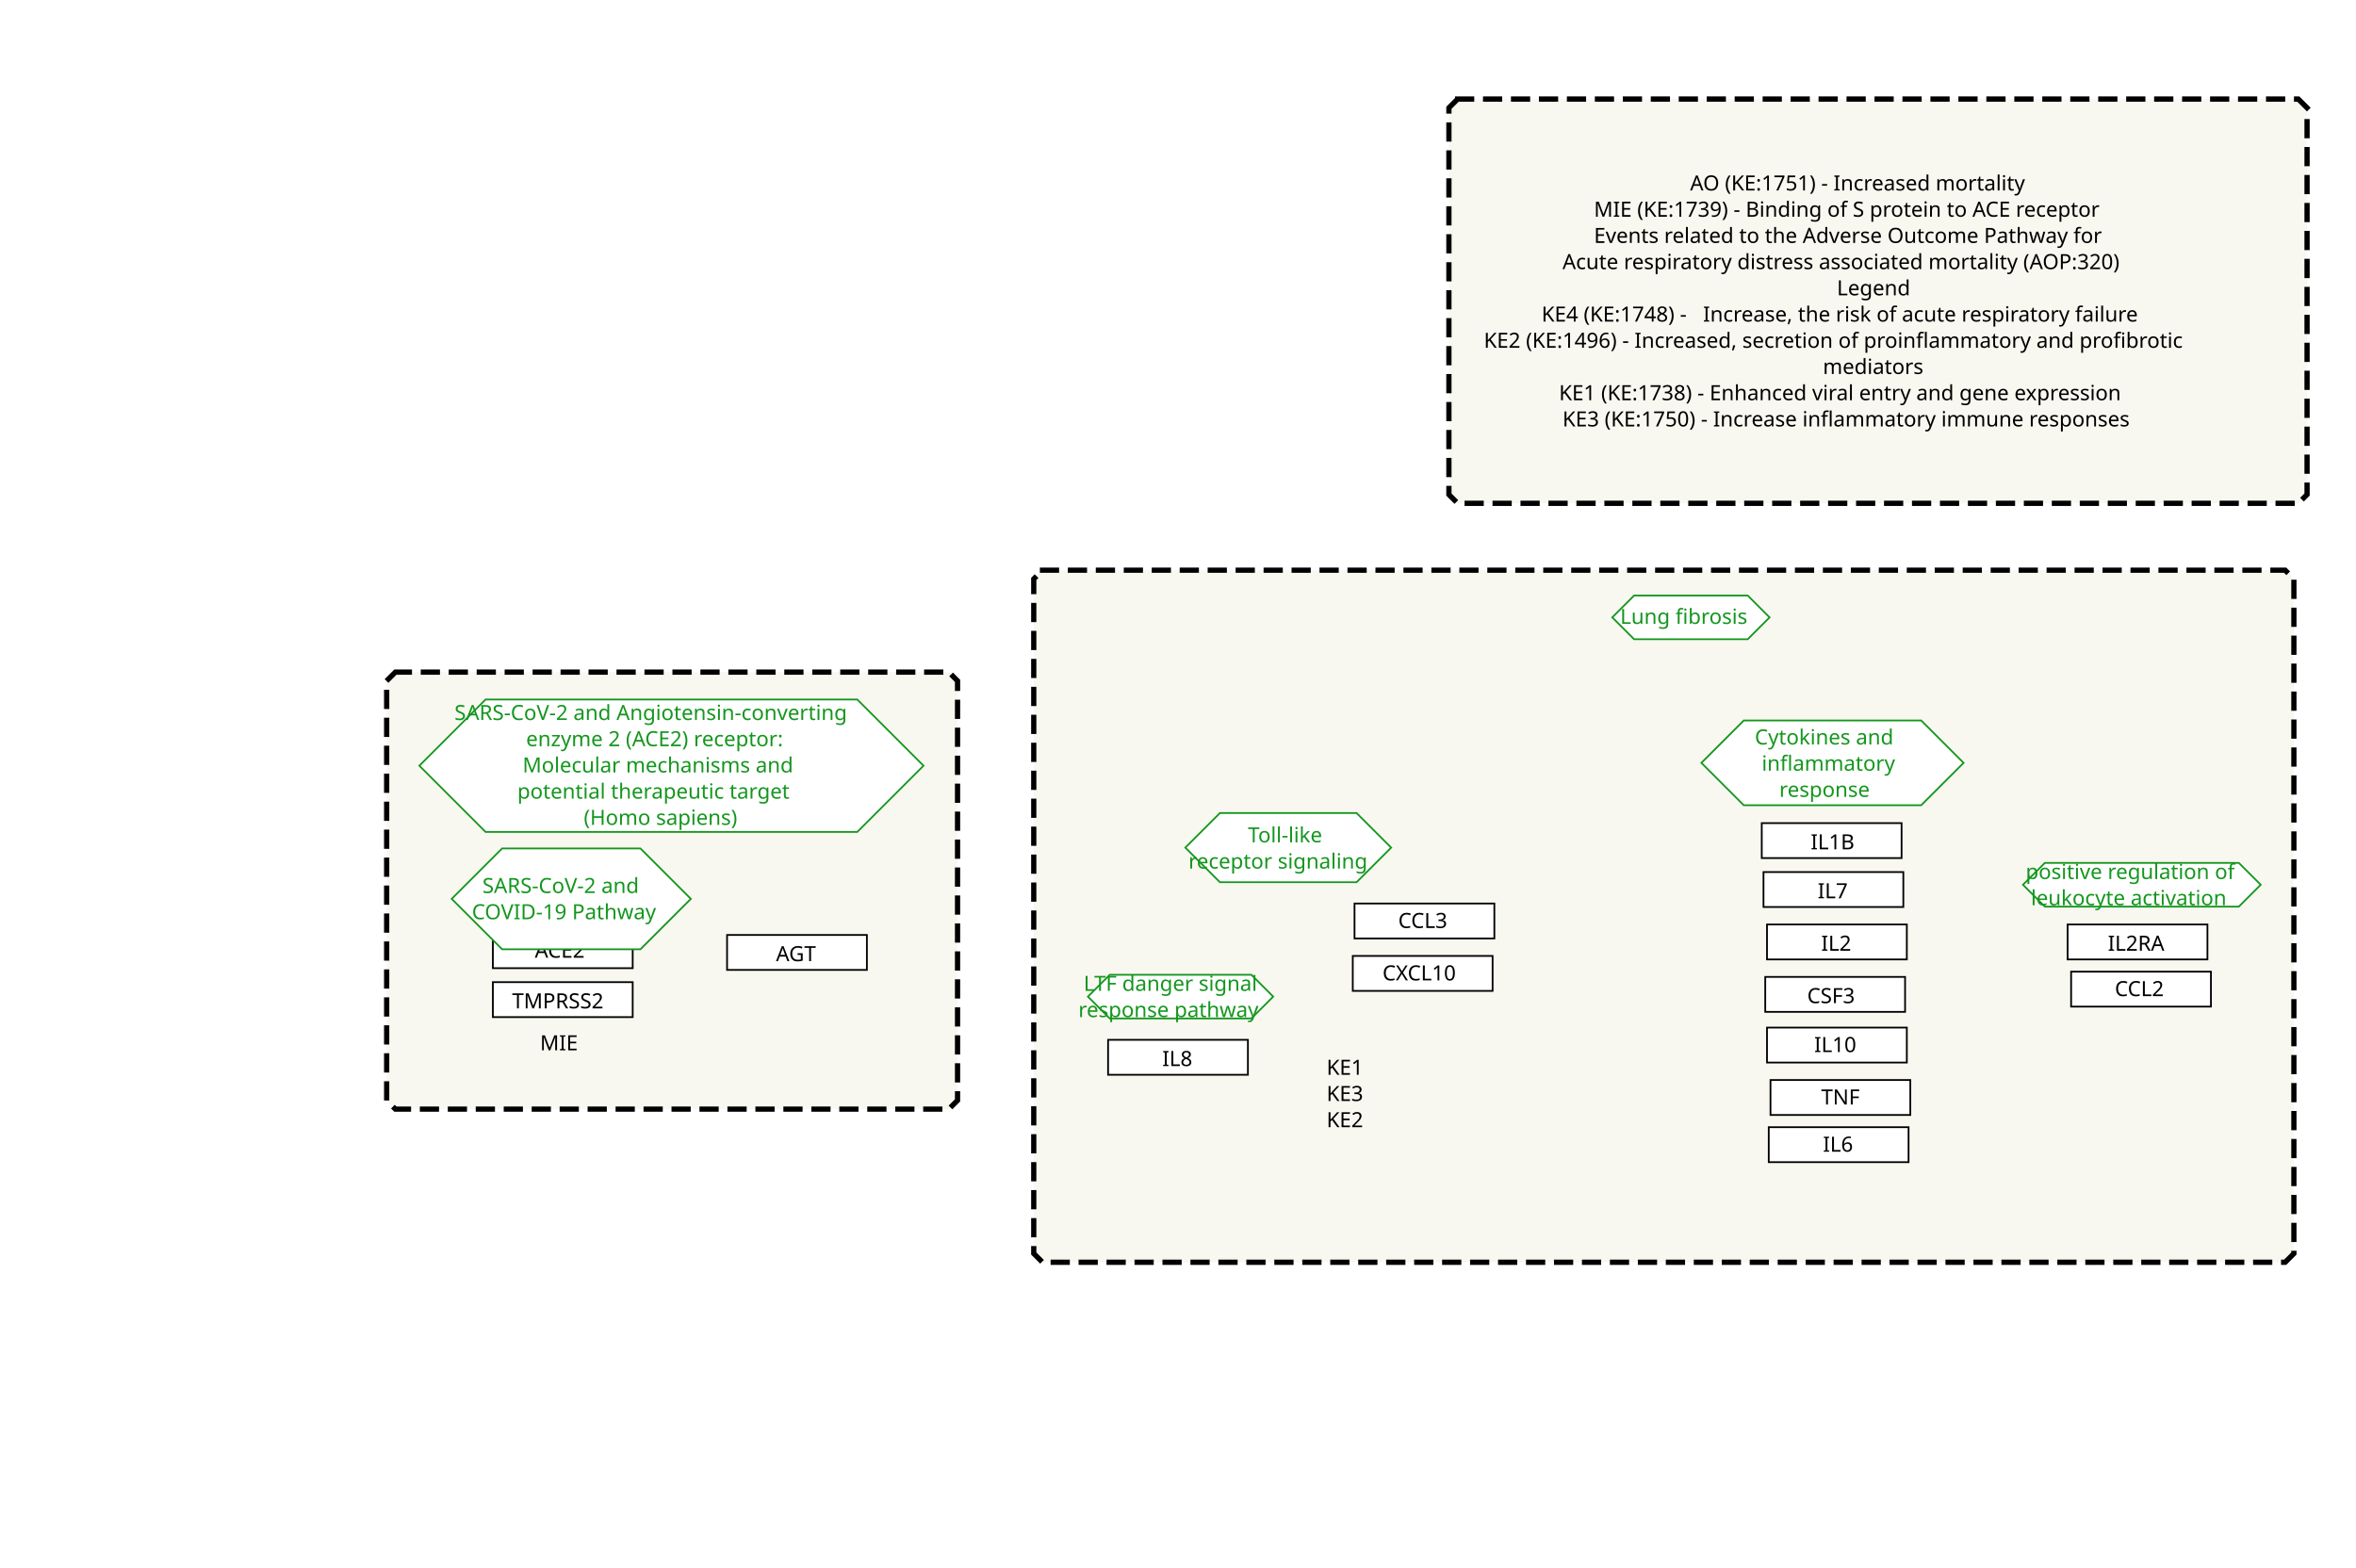
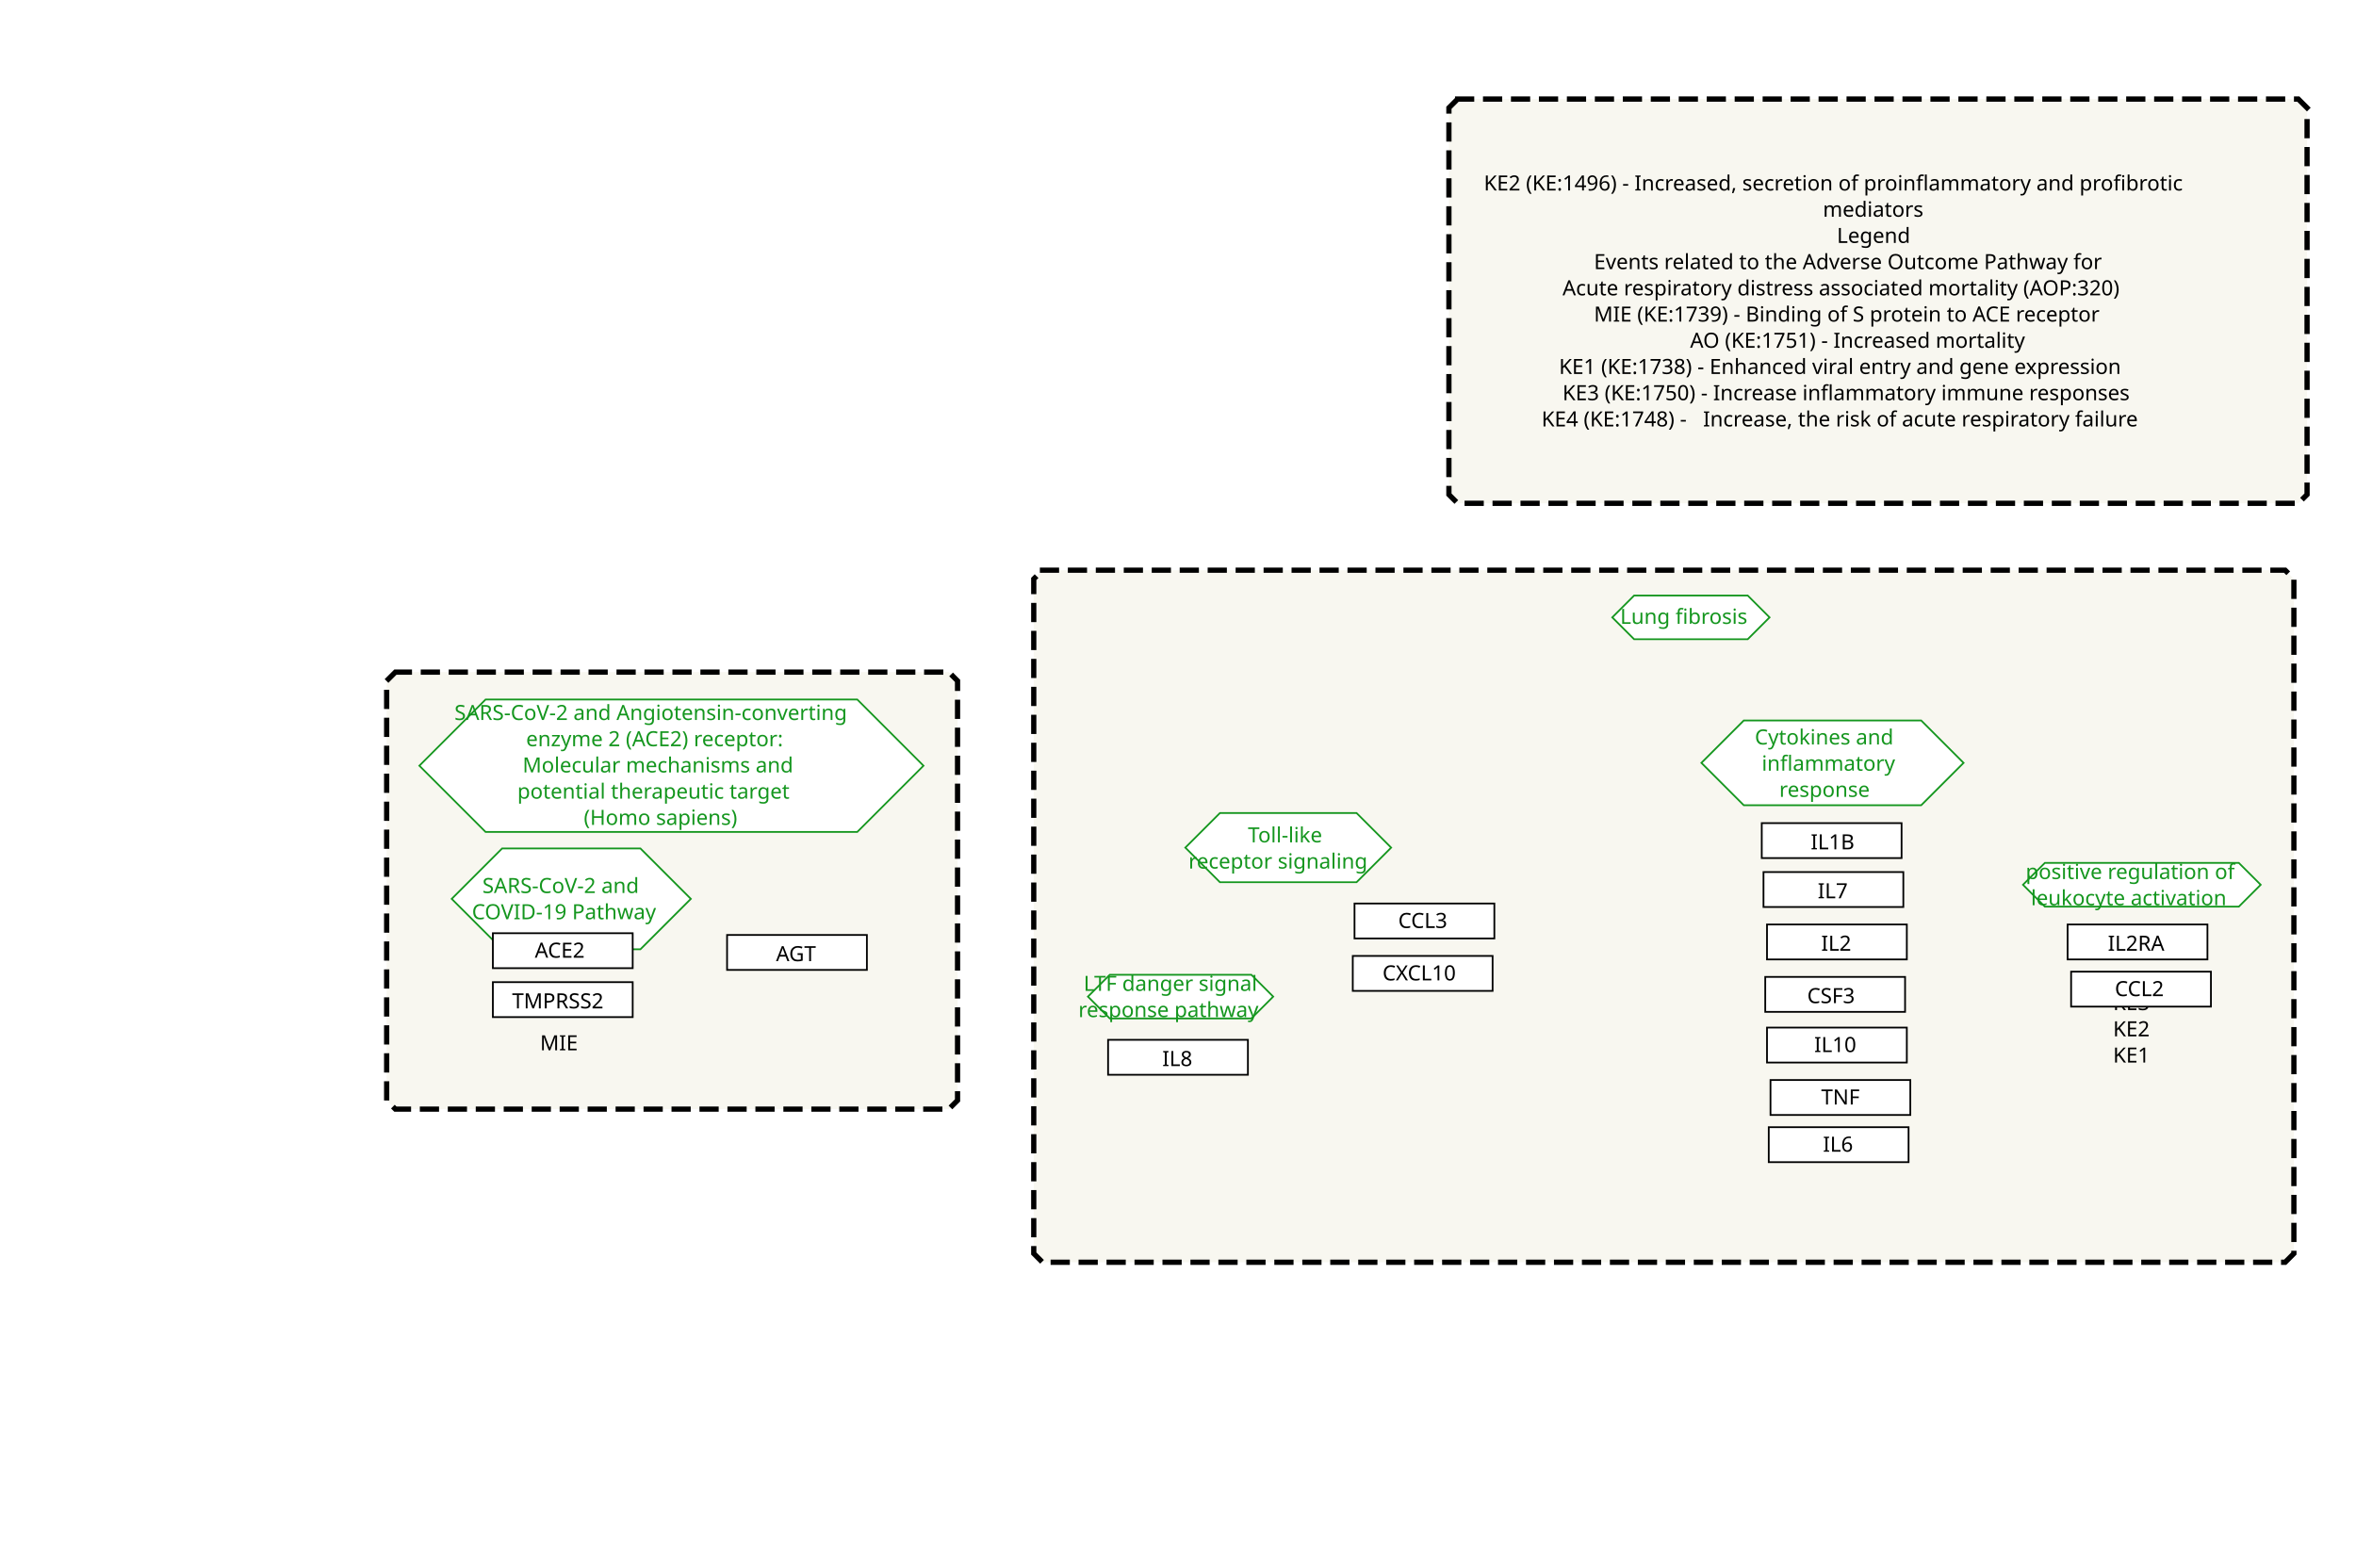
<svg xmlns="http://www.w3.org/2000/svg" fill-opacity="1" color-rendering="auto" color-interpolation="auto" text-rendering="auto" stroke="black" stroke-linecap="square" stroke-miterlimit="10" shape-rendering="auto" stroke-opacity="1" fill="black" stroke-dasharray="none" font-weight="normal" stroke-width="1" viewBox="0 0 1348 897" font-family="'Dialog'" font-style="normal" stroke-linejoin="miter" font-size="12px" stroke-dashoffset="0" image-rendering="auto">
  <defs id="genericDefs" />
  <g />
  <defs id="genericDefs" />
  <g>
    <g fill="white" text-rendering="geometricPrecision" color-interpolation="linearRGB" color-rendering="optimizeQuality" stroke="white" image-rendering="optimizeQuality">
      <rect x="-1" width="1350" height="899" y="-1" stroke="none" />
-       <path fill="none" d="M1091.105 539.765 L1132.105 539.688" stroke="black" />
-       <path fill="black" d="M1104.952 533.999 L1091.105 539.765 L1104.974 545.479 Z" stroke="none" />
-       <path fill="none" d="M1142.105 539.669 L1183.105 539.592" stroke="black" />
-       <path fill="black" d="M1169.258 545.359 L1183.105 539.592 L1169.236 533.878 Z" stroke="none" />
-       <path fill="none" d="M1132.105 539.688 L1132.105 539.688" stroke="black" />
-       <path fill="none" d="M1142.105 539.669 L1142.105 539.669" stroke="black" />
-       <rect x="1132.105" width="10" height="10" y="534.679" transform="translate(1137.105,539.6787) rotate(-0.1076) translate(-1137.105,-539.6787)" stroke="none" />
-       <rect x="1132.105" y="534.679" transform="translate(1137.105,539.6787) rotate(-0.1076) translate(-1137.105,-539.6787)" fill="none" width="10" height="10" stroke="black" />
+       <path fill="none" d="M714.117 605.628 L748.467 605.628 L748.467 527.202 L756.792 527.202" stroke="black" />
+       <path fill="black" d="M727.975 599.888 L714.117 605.628 L727.975 611.368 Z" stroke="none" />
+       <path fill="none" d="M766.792 527.202 L775.117 527.202" stroke="black" />
+       <path fill="black" d="M761.258 532.942 L775.117 527.202 L761.258 521.462 Z" stroke="none" />
+       <rect x="756.792" width="10" height="10" y="522.202" stroke="none" />
+       <rect fill="none" x="756.792" width="10" height="10" y="522.202" stroke="black" />
    </g>
    <g font-size="10px" text-rendering="geometricPrecision" image-rendering="optimizeQuality" color-rendering="optimizeQuality" font-family="sans-serif" color-interpolation="linearRGB" font-weight="bold">
-       <text x="1134" xml:space="preserve" y="543" stroke="none">?</text>
+       <text x="758" xml:space="preserve" y="531" stroke="none">?</text>
+       <path fill="none" d="M362.041 544.364 L384.25 544.847" />
+       <path fill="none" d="M394.248 545.065 L416.456 545.548" />
+       <path fill="none" d="M402.476 550.986 L416.456 545.548 L402.726 539.508" />
+       <path fill="none" d="M384.25 544.847 L384.25 544.847" />
+       <path fill="none" d="M394.248 545.065 L394.248 545.065" />
+       <line y2="544.847" fill="none" x1="394.248" x2="384.25" y1="545.065" />
      <path fill="none" d="M1092.426 655.16 L1137.467 655.16 L1137.467 566.256 L1156.292 566.256" />
      <path d="M1106.284 649.42 L1092.426 655.16 L1106.284 660.901 Z" stroke="none" />
      <path fill="none" d="M1166.292 566.256 L1185.117 566.256" />
      <path d="M1171.258 571.997 L1185.117 566.256 L1171.258 560.516 Z" stroke="none" />
    </g>
    <g fill="white" text-rendering="geometricPrecision" color-interpolation="linearRGB" color-rendering="optimizeQuality" stroke="white" image-rendering="optimizeQuality">
      <rect x="1156.292" width="10" height="10" y="561.256" stroke="none" />
      <rect fill="none" x="1156.292" width="10" height="10" y="561.256" stroke="black" />
    </g>
    <g font-size="10px" text-rendering="geometricPrecision" image-rendering="optimizeQuality" color-rendering="optimizeQuality" font-family="sans-serif" color-interpolation="linearRGB" font-weight="bold">
      <text x="1158" xml:space="preserve" y="570" stroke="none">?</text>
-       <path fill="none" d="M362.041 544.364 L384.25 544.847" />
-       <path fill="none" d="M394.248 545.065 L416.456 545.548" />
-       <path fill="none" d="M402.476 550.986 L416.456 545.548 L402.726 539.508" />
-       <path fill="none" d="M384.25 544.847 L384.25 544.847" />
-       <path fill="none" d="M394.248 545.065 L394.248 545.065" />
-       <line y2="544.847" fill="none" x1="394.248" x2="384.25" y1="545.065" />
+       <path fill="none" d="M714.117 605.628 L748.467 605.628 L748.467 557.114 L756.467 557.114" />
+       <path d="M727.975 599.888 L714.117 605.628 L727.975 611.368 Z" stroke="none" />
+       <path fill="none" d="M766.467 557.114 L774.467 557.114" />
+       <path d="M760.608 562.855 L774.467 557.114 L760.608 551.374 Z" stroke="none" />
+     </g>
+     <g fill="white" text-rendering="geometricPrecision" color-interpolation="linearRGB" color-rendering="optimizeQuality" stroke="white" image-rendering="optimizeQuality">
+       <rect x="756.467" width="10" height="10" y="552.114" stroke="none" />
+       <rect fill="none" x="756.467" width="10" height="10" y="552.114" stroke="black" />
+     </g>
+     <g font-size="10px" text-rendering="geometricPrecision" image-rendering="optimizeQuality" color-rendering="optimizeQuality" font-family="sans-serif" color-interpolation="linearRGB" font-weight="bold">
+       <text x="758" xml:space="preserve" y="561" stroke="none">?</text>
      <path fill="none" d="M1012.426 655.16 L934.467 655.16 L934.467 605.628 L829.292 605.628" />
      <path d="M998.568 660.901 L1012.426 655.16 L998.568 649.42 Z" stroke="none" />
      <path fill="none" d="M819.292 605.628 L714.117 605.628" />
      <path d="M727.975 599.888 L714.117 605.628 L727.975 611.368 Z" stroke="none" />
    </g>
    <g transform="translate(824.2916,605.6282) rotate(180) translate(-824.2916,-605.6282)" fill="white" text-rendering="geometricPrecision" color-rendering="optimizeQuality" image-rendering="optimizeQuality" color-interpolation="linearRGB" stroke="white">
      <rect x="819.292" width="10" height="10" y="600.628" stroke="none" />
      <rect fill="none" x="819.292" width="10" height="10" y="600.628" stroke="black" />
    </g>
    <g font-size="10px" text-rendering="geometricPrecision" image-rendering="optimizeQuality" color-rendering="optimizeQuality" font-family="sans-serif" color-interpolation="linearRGB" font-weight="bold">
      <text x="821" xml:space="preserve" y="609" stroke="none">?</text>
-       <path fill="none" d="M714.117 605.628 L748.467 605.628 L748.467 527.202 L756.792 527.202" />
-       <path d="M727.975 599.888 L714.117 605.628 L727.975 611.368 Z" stroke="none" />
-       <path fill="none" d="M766.792 527.202 L775.117 527.202" />
-       <path d="M761.258 532.942 L775.117 527.202 L761.258 521.462 Z" stroke="none" />
+       <path fill="none" d="M1091.105 539.765 L1132.105 539.688" />
+       <path d="M1104.952 533.999 L1091.105 539.765 L1104.974 545.479 Z" stroke="none" />
+       <path fill="none" d="M1142.105 539.669 L1183.105 539.592" />
+       <path d="M1169.258 545.359 L1183.105 539.592 L1169.236 533.878 Z" stroke="none" />
+       <path fill="none" d="M1132.105 539.688 L1132.105 539.688" />
+       <path fill="none" d="M1142.105 539.669 L1142.105 539.669" />
    </g>
-     <g fill="white" text-rendering="geometricPrecision" color-interpolation="linearRGB" color-rendering="optimizeQuality" stroke="white" image-rendering="optimizeQuality">
-       <rect x="756.792" width="10" height="10" y="522.202" stroke="none" />
-       <rect fill="none" x="756.792" width="10" height="10" y="522.202" stroke="black" />
+     <g transform="translate(1137.105,539.6787) rotate(-0.1076) translate(-1137.105,-539.6787)" fill="white" text-rendering="geometricPrecision" color-rendering="optimizeQuality" image-rendering="optimizeQuality" color-interpolation="linearRGB" stroke="white">
+       <rect x="1132.105" width="10" height="10" y="534.679" stroke="none" />
+       <rect fill="none" x="1132.105" width="10" height="10" y="534.679" stroke="black" />
    </g>
    <g font-size="10px" text-rendering="geometricPrecision" image-rendering="optimizeQuality" color-rendering="optimizeQuality" font-family="sans-serif" color-interpolation="linearRGB" font-weight="bold">
-       <text x="758" xml:space="preserve" y="531" stroke="none">?</text>
-       <path fill="none" d="M714.117 605.628 L748.467 605.628 L748.467 557.114 L756.467 557.114" />
-       <path d="M727.975 599.888 L714.117 605.628 L727.975 611.368 Z" stroke="none" />
-       <path fill="none" d="M766.467 557.114 L774.467 557.114" />
-       <path d="M760.608 562.855 L774.467 557.114 L760.608 551.374 Z" stroke="none" />
-     </g>
-     <g fill="white" text-rendering="geometricPrecision" color-interpolation="linearRGB" color-rendering="optimizeQuality" stroke="white" image-rendering="optimizeQuality">
-       <rect x="756.467" width="10" height="10" y="552.114" stroke="none" />
-       <rect fill="none" x="756.467" width="10" height="10" y="552.114" stroke="black" />
-     </g>
-     <g font-size="10px" text-rendering="geometricPrecision" image-rendering="optimizeQuality" color-rendering="optimizeQuality" font-family="sans-serif" color-interpolation="linearRGB" font-weight="bold">
-       <text x="758" xml:space="preserve" y="561" stroke="none">?</text>
+       <text x="1134" xml:space="preserve" y="543" stroke="none">?</text>
    </g>
    <g fill="rgb(248,247,240)" text-rendering="geometricPrecision" color-interpolation="linearRGB" color-rendering="optimizeQuality" stroke="rgb(248,247,240)" image-rendering="optimizeQuality">
      <path d="M596.467 326.276 L1307.467 326.276 L1312.467 331.276 L1312.467 717.276 L1307.467 722.276 L596.467 722.276 L591.467 717.276 L591.467 331.276 Z" stroke="none" fill-rule="evenodd" />
    </g>
    <g text-rendering="geometricPrecision" stroke-dasharray="8,8" stroke-width="3" color-interpolation="linearRGB" color-rendering="optimizeQuality" image-rendering="optimizeQuality">
      <path fill="none" d="M596.467 326.276 L1307.467 326.276 L1312.467 331.276 L1312.467 717.276 L1307.467 722.276 L596.467 722.276 L591.467 717.276 L591.467 331.276 Z" fill-rule="evenodd" />
-       <text x="759" y="615" font-family="sans-serif" stroke-dasharray="none" stroke="none" stroke-width="1" xml:space="preserve">KE1</text>
-       <text x="759" y="630" font-family="sans-serif" stroke-dasharray="none" stroke="none" stroke-width="1" xml:space="preserve">KE3</text>
-       <text x="759" y="645" font-family="sans-serif" stroke-dasharray="none" stroke="none" stroke-width="1" xml:space="preserve">KE2</text>
+       <text x="1209" y="578" font-family="sans-serif" stroke-dasharray="none" stroke="none" stroke-width="1" xml:space="preserve">KE3</text>
+       <text x="1209" y="593" font-family="sans-serif" stroke-dasharray="none" stroke="none" stroke-width="1" xml:space="preserve">KE2</text>
+       <text x="1209" y="608" font-family="sans-serif" stroke-dasharray="none" stroke="none" stroke-width="1" xml:space="preserve">KE1</text>
    </g>
    <g fill="rgb(248,247,240)" text-rendering="geometricPrecision" color-interpolation="linearRGB" color-rendering="optimizeQuality" stroke="rgb(248,247,240)" image-rendering="optimizeQuality">
      <path d="M226.231 384.595 L542.867 384.595 L547.867 389.595 L547.867 629.654 L542.867 634.654 L226.231 634.654 L221.231 629.654 L221.231 389.595 Z" stroke="none" fill-rule="evenodd" />
    </g>
    <g text-rendering="geometricPrecision" stroke-dasharray="8,8" stroke-width="3" color-interpolation="linearRGB" color-rendering="optimizeQuality" image-rendering="optimizeQuality">
      <path fill="none" d="M226.231 384.595 L542.867 384.595 L547.867 389.595 L547.867 629.654 L542.867 634.654 L226.231 634.654 L221.231 629.654 L221.231 389.595 Z" fill-rule="evenodd" />
      <text x="309" y="601" font-family="sans-serif" stroke-dasharray="none" stroke="none" stroke-width="1" xml:space="preserve">MIE</text>
    </g>
    <g fill="white" text-rendering="geometricPrecision" color-interpolation="linearRGB" color-rendering="optimizeQuality" stroke="white" image-rendering="optimizeQuality">
-       <rect x="1183" width="80" height="20" y="529" stroke="none" />
-       <rect fill="none" x="1183" width="80" height="20" y="529" stroke="black" />
-       <text fill="black" x="1206" xml:space="preserve" y="544" font-family="sans-serif" stroke="none">IL2RA</text>
-       <path d="M973.467 436.526 L997.717 412.276 L1099.217 412.276 L1123.467 436.526 L1099.217 460.776 L997.717 460.776 Z" stroke="none" fill-rule="evenodd" />
-       <path fill="none" d="M973.467 436.526 L997.717 412.276 L1099.217 412.276 L1123.467 436.526 L1099.217 460.776 L997.717 460.776 Z" fill-rule="evenodd" stroke="rgb(20,150,30)" />
-       <text fill="rgb(20,150,30)" x="1004" xml:space="preserve" y="426" font-family="sans-serif" stroke="none">Cytokines and</text>
-       <text fill="rgb(20,150,30)" x="1008" xml:space="preserve" y="441" font-family="sans-serif" stroke="none">inflammatory</text>
-       <text fill="rgb(20,150,30)" x="1018" xml:space="preserve" y="456" font-family="sans-serif" stroke="none">response</text>
-       <path d="M922.467 353.276 L934.967 340.776 L999.967 340.776 L1012.467 353.276 L999.967 365.776 L934.967 365.776 Z" stroke="none" fill-rule="evenodd" />
-       <path fill="none" d="M922.467 353.276 L934.967 340.776 L999.967 340.776 L1012.467 353.276 L999.967 365.776 L934.967 365.776 Z" fill-rule="evenodd" stroke="rgb(20,150,30)" />
-       <text fill="rgb(20,150,30)" x="927" xml:space="preserve" y="357" font-family="sans-serif" stroke="none">Lung fibrosis</text>
-       <rect x="1013" width="80" height="20" y="618" stroke="none" />
-       <rect fill="none" x="1013" width="80" height="20" y="618" stroke="black" />
-       <text fill="black" x="1042" xml:space="preserve" y="632" font-family="sans-serif" stroke="none">TNF</text>
+       <path d="M258.448 514.342 L287.297 485.493 L366.42 485.493 L395.269 514.342 L366.42 543.19 L287.297 543.19 Z" stroke="none" fill-rule="evenodd" />
+       <path fill="none" d="M258.448 514.342 L287.297 485.493 L366.42 485.493 L395.269 514.342 L366.42 543.19 L287.297 543.19 Z" fill-rule="evenodd" stroke="rgb(20,150,30)" />
+       <text fill="rgb(20,150,30)" x="276" xml:space="preserve" y="511" font-family="sans-serif" stroke="none">SARS-CoV-2 and</text>
+       <text fill="rgb(20,150,30)" x="270" xml:space="preserve" y="526" font-family="sans-serif" stroke="none">COVID-19 Pathway</text>
+       <rect x="282" width="80" height="20" y="534" stroke="none" />
+       <rect fill="none" x="282" width="80" height="20" y="534" stroke="black" />
+       <text fill="black" x="306" xml:space="preserve" y="548" font-family="sans-serif" stroke="none">ACE2</text>
+       <rect x="416" width="80" height="20" y="535" stroke="none" />
+       <rect fill="none" x="416" width="80" height="20" y="535" stroke="black" />
+       <text fill="black" x="444" xml:space="preserve" y="550" font-family="sans-serif" stroke="none">AGT</text>
      <rect x="1011" width="80" height="20" y="588" stroke="none" />
      <rect fill="none" x="1011" width="80" height="20" y="588" stroke="black" />
      <text fill="black" x="1038" xml:space="preserve" y="602" font-family="sans-serif" stroke="none">IL10</text>
      <rect x="1012" width="80" height="20" y="645" stroke="none" />
      <rect fill="none" x="1012" width="80" height="20" y="645" stroke="black" />
      <text fill="black" x="1043" xml:space="preserve" y="659" font-family="sans-serif" stroke="none">IL6</text>
+       <rect x="1183" width="80" height="20" y="529" stroke="none" />
+       <rect fill="none" x="1183" width="80" height="20" y="529" stroke="black" />
+       <text fill="black" x="1206" xml:space="preserve" y="544" font-family="sans-serif" stroke="none">IL2RA</text>
+       <rect x="1013" width="80" height="20" y="618" stroke="none" />
+       <rect fill="none" x="1013" width="80" height="20" y="618" stroke="black" />
+       <text fill="black" x="1042" xml:space="preserve" y="632" font-family="sans-serif" stroke="none">TNF</text>
+       <rect x="1009" width="80" height="20" y="499" stroke="none" />
+       <rect fill="none" x="1009" width="80" height="20" y="499" stroke="black" />
+       <text fill="black" x="1040" xml:space="preserve" y="514" font-family="sans-serif" stroke="none">IL7</text>
+       <rect x="282" width="80" height="20" y="562" stroke="none" />
+       <rect fill="none" x="282" width="80" height="20" y="562" stroke="black" />
+       <text fill="black" x="293" xml:space="preserve" y="577" font-family="sans-serif" stroke="none">TMPRSS2</text>
+       <rect x="775" width="80" height="20" y="517" stroke="none" />
+       <rect fill="none" x="775" width="80" height="20" y="517" stroke="black" />
+       <text fill="black" x="800" xml:space="preserve" y="531" font-family="sans-serif" stroke="none">CCL3</text>
+       <rect x="1185" width="80" height="20" y="556" stroke="none" />
+       <rect fill="none" x="1185" width="80" height="20" y="556" stroke="black" />
+       <text fill="black" x="1210" xml:space="preserve" y="570" font-family="sans-serif" stroke="none">CCL2</text>
      <rect x="1011" width="80" height="20" y="529" stroke="none" />
      <rect fill="none" x="1011" width="80" height="20" y="529" stroke="black" />
      <text fill="black" x="1042" xml:space="preserve" y="544" font-family="sans-serif" stroke="none">IL2</text>
-       <rect x="1185" width="80" height="20" y="556" stroke="none" />
-       <rect fill="none" x="1185" width="80" height="20" y="556" stroke="black" />
-       <text fill="black" x="1210" xml:space="preserve" y="570" font-family="sans-serif" stroke="none">CCL2</text>
-       <rect x="1009" width="80" height="20" y="499" stroke="none" />
-       <rect fill="none" x="1009" width="80" height="20" y="499" stroke="black" />
-       <text fill="black" x="1040" xml:space="preserve" y="514" font-family="sans-serif" stroke="none">IL7</text>
-       <rect x="775" width="80" height="20" y="517" stroke="none" />
-       <rect fill="none" x="775" width="80" height="20" y="517" stroke="black" />
-       <text fill="black" x="800" xml:space="preserve" y="531" font-family="sans-serif" stroke="none">CCL3</text>
-       <rect x="282" width="80" height="20" y="534" stroke="none" />
-       <rect fill="none" x="282" width="80" height="20" y="534" stroke="black" />
-       <text fill="black" x="306" xml:space="preserve" y="548" font-family="sans-serif" stroke="none">ACE2</text>
-       <rect x="774" width="80" height="20" y="547" stroke="none" />
-       <rect fill="none" x="774" width="80" height="20" y="547" stroke="black" />
-       <text fill="black" x="791" xml:space="preserve" y="561" font-family="sans-serif" stroke="none">CXCL10</text>
-       <rect x="1008" width="80" height="20" y="471" stroke="none" />
-       <rect fill="none" x="1008" width="80" height="20" y="471" stroke="black" />
-       <text fill="black" x="1036" xml:space="preserve" y="486" font-family="sans-serif" stroke="none">IL1B</text>
-       <path d="M258.448 514.342 L287.297 485.493 L366.42 485.493 L395.269 514.342 L366.42 543.19 L287.297 543.19 Z" stroke="none" fill-rule="evenodd" />
-       <path fill="none" d="M258.448 514.342 L287.297 485.493 L366.42 485.493 L395.269 514.342 L366.42 543.19 L287.297 543.19 Z" fill-rule="evenodd" stroke="rgb(20,150,30)" />
-       <text fill="rgb(20,150,30)" x="276" xml:space="preserve" y="511" font-family="sans-serif" stroke="none">SARS-CoV-2 and</text>
-       <text fill="rgb(20,150,30)" x="270" xml:space="preserve" y="526" font-family="sans-serif" stroke="none">COVID-19 Pathway</text>
-       <rect x="1010" width="80" height="20" y="559" stroke="none" />
-       <rect fill="none" x="1010" width="80" height="20" y="559" stroke="black" />
-       <text fill="black" x="1034" xml:space="preserve" y="574" font-family="sans-serif" stroke="none">CSF3</text>
-       <path d="M678.196 485.024 L697.989 465.232 L776.159 465.232 L795.952 485.024 L776.159 504.817 L697.989 504.817 Z" stroke="none" fill-rule="evenodd" />
-       <path fill="none" d="M678.196 485.024 L697.989 465.232 L776.159 465.232 L795.952 485.024 L776.159 504.817 L697.989 504.817 Z" fill-rule="evenodd" stroke="rgb(20,150,30)" />
-       <text fill="rgb(20,150,30)" x="714" xml:space="preserve" y="482" font-family="sans-serif" stroke="none">Toll-like</text>
-       <text fill="rgb(20,150,30)" x="680" xml:space="preserve" y="497" font-family="sans-serif" stroke="none">receptor signaling</text>
      <path d="M239.941 438.153 L277.841 400.252 L490.48 400.252 L528.381 438.153 L490.48 476.053 L277.841 476.053 Z" stroke="none" fill-rule="evenodd" />
      <path fill="none" d="M239.941 438.153 L277.841 400.252 L490.48 400.252 L528.381 438.153 L490.48 476.053 L277.841 476.053 Z" fill-rule="evenodd" stroke="rgb(20,150,30)" />
      <text fill="rgb(20,150,30)" x="260" xml:space="preserve" y="412" font-family="sans-serif" stroke="none">SARS-CoV-2 and Angiotensin-converting</text>
      <text fill="rgb(20,150,30)" x="301" xml:space="preserve" y="427" font-family="sans-serif" stroke="none">enzyme 2 (ACE2) receptor:</text>
      <text fill="rgb(20,150,30)" x="299" xml:space="preserve" y="442" font-family="sans-serif" stroke="none">Molecular mechanisms and</text>
      <text fill="rgb(20,150,30)" x="296" xml:space="preserve" y="457" font-family="sans-serif" stroke="none">potential therapeutic target</text>
      <text fill="rgb(20,150,30)" x="334" xml:space="preserve" y="472" font-family="sans-serif" stroke="none">(Homo sapiens)</text>
-       <rect x="634" width="80" height="20" y="595" stroke="none" />
-       <rect fill="none" x="634" width="80" height="20" y="595" stroke="black" />
-       <text fill="black" x="665" xml:space="preserve" y="610" font-family="sans-serif" stroke="none">IL8</text>
-       <rect x="282" width="80" height="20" y="562" stroke="none" />
-       <rect fill="none" x="282" width="80" height="20" y="562" stroke="black" />
-       <text fill="black" x="293" xml:space="preserve" y="577" font-family="sans-serif" stroke="none">TMPRSS2</text>
+       <path d="M678.196 485.024 L697.989 465.232 L776.159 465.232 L795.952 485.024 L776.159 504.817 L697.989 504.817 Z" stroke="none" fill-rule="evenodd" />
+       <path fill="none" d="M678.196 485.024 L697.989 465.232 L776.159 465.232 L795.952 485.024 L776.159 504.817 L697.989 504.817 Z" fill-rule="evenodd" stroke="rgb(20,150,30)" />
+       <text fill="rgb(20,150,30)" x="714" xml:space="preserve" y="482" font-family="sans-serif" stroke="none">Toll-like</text>
+       <text fill="rgb(20,150,30)" x="680" xml:space="preserve" y="497" font-family="sans-serif" stroke="none">receptor signaling</text>
+       <rect x="774" width="80" height="20" y="547" stroke="none" />
+       <rect fill="none" x="774" width="80" height="20" y="547" stroke="black" />
+       <text fill="black" x="791" xml:space="preserve" y="561" font-family="sans-serif" stroke="none">CXCL10</text>
+       <path d="M922.467 353.276 L934.967 340.776 L999.967 340.776 L1012.467 353.276 L999.967 365.776 L934.967 365.776 Z" stroke="none" fill-rule="evenodd" />
+       <path fill="none" d="M922.467 353.276 L934.967 340.776 L999.967 340.776 L1012.467 353.276 L999.967 365.776 L934.967 365.776 Z" fill-rule="evenodd" stroke="rgb(20,150,30)" />
+       <text fill="rgb(20,150,30)" x="927" xml:space="preserve" y="357" font-family="sans-serif" stroke="none">Lung fibrosis</text>
+       <rect x="1008" width="80" height="20" y="471" stroke="none" />
+       <rect fill="none" x="1008" width="80" height="20" y="471" stroke="black" />
+       <text fill="black" x="1036" xml:space="preserve" y="486" font-family="sans-serif" stroke="none">IL1B</text>
+       <path d="M622.467 570.276 L634.967 557.776 L715.967 557.776 L728.467 570.276 L715.967 582.776 L634.967 582.776 Z" stroke="none" fill-rule="evenodd" />
+       <path fill="none" d="M622.467 570.276 L634.967 557.776 L715.967 557.776 L728.467 570.276 L715.967 582.776 L634.967 582.776 Z" fill-rule="evenodd" stroke="rgb(20,150,30)" />
+       <text fill="rgb(20,150,30)" x="620" xml:space="preserve" y="567" font-family="sans-serif" stroke="none">LTF danger signal</text>
+       <text fill="rgb(20,150,30)" x="617" xml:space="preserve" y="582" font-family="sans-serif" stroke="none">response pathway</text>
+       <rect x="1010" width="80" height="20" y="559" stroke="none" />
+       <rect fill="none" x="1010" width="80" height="20" y="559" stroke="black" />
+       <text fill="black" x="1034" xml:space="preserve" y="574" font-family="sans-serif" stroke="none">CSF3</text>
      <path d="M1157.467 506.276 L1169.967 493.776 L1280.967 493.776 L1293.467 506.276 L1280.967 518.776 L1169.967 518.776 Z" stroke="none" fill-rule="evenodd" />
      <path fill="none" d="M1157.467 506.276 L1169.967 493.776 L1280.967 493.776 L1293.467 506.276 L1280.967 518.776 L1169.967 518.776 Z" fill-rule="evenodd" stroke="rgb(20,150,30)" />
      <text fill="rgb(20,150,30)" x="1159" xml:space="preserve" y="503" font-family="sans-serif" stroke="none">positive regulation of</text>
      <text fill="rgb(20,150,30)" x="1162" xml:space="preserve" y="518" font-family="sans-serif" stroke="none">leukocyte activation</text>
-       <rect x="416" width="80" height="20" y="535" stroke="none" />
-       <rect fill="none" x="416" width="80" height="20" y="535" stroke="black" />
-       <text fill="black" x="444" xml:space="preserve" y="550" font-family="sans-serif" stroke="none">AGT</text>
-       <path d="M622.467 570.276 L634.967 557.776 L715.967 557.776 L728.467 570.276 L715.967 582.776 L634.967 582.776 Z" stroke="none" fill-rule="evenodd" />
-       <path fill="none" d="M622.467 570.276 L634.967 557.776 L715.967 557.776 L728.467 570.276 L715.967 582.776 L634.967 582.776 Z" fill-rule="evenodd" stroke="rgb(20,150,30)" />
-       <text fill="rgb(20,150,30)" x="620" xml:space="preserve" y="567" font-family="sans-serif" stroke="none">LTF danger signal</text>
-       <text fill="rgb(20,150,30)" x="617" xml:space="preserve" y="582" font-family="sans-serif" stroke="none">response pathway</text>
+       <path d="M973.467 436.526 L997.717 412.276 L1099.217 412.276 L1123.467 436.526 L1099.217 460.776 L997.717 460.776 Z" stroke="none" fill-rule="evenodd" />
+       <path fill="none" d="M973.467 436.526 L997.717 412.276 L1099.217 412.276 L1123.467 436.526 L1099.217 460.776 L997.717 460.776 Z" fill-rule="evenodd" stroke="rgb(20,150,30)" />
+       <text fill="rgb(20,150,30)" x="1004" xml:space="preserve" y="426" font-family="sans-serif" stroke="none">Cytokines and</text>
+       <text fill="rgb(20,150,30)" x="1008" xml:space="preserve" y="441" font-family="sans-serif" stroke="none">inflammatory</text>
+       <text fill="rgb(20,150,30)" x="1018" xml:space="preserve" y="456" font-family="sans-serif" stroke="none">response</text>
+       <rect x="634" width="80" height="20" y="595" stroke="none" />
+       <rect fill="none" x="634" width="80" height="20" y="595" stroke="black" />
+       <text fill="black" x="665" xml:space="preserve" y="610" font-family="sans-serif" stroke="none">IL8</text>
      <path fill="rgb(248,247,240)" d="M834 56.689 L1315 56.689 L1320 61.689 L1320 283 L1315 288 L834 288 L829 283 L829 61.689 Z" fill-rule="evenodd" stroke="none" />
    </g>
    <g text-rendering="geometricPrecision" stroke-dasharray="8,8" stroke-width="3" color-interpolation="linearRGB" color-rendering="optimizeQuality" image-rendering="optimizeQuality">
      <path fill="none" d="M834 56.689 L1315 56.689 L1320 61.689 L1320 283 L1315 288 L834 288 L829 283 L829 61.689 Z" fill-rule="evenodd" />
-       <text x="967" y="109" font-family="sans-serif" stroke-dasharray="none" stroke="none" stroke-width="1" xml:space="preserve">AO (KE:1751) - Increased mortality</text>
-       <text x="912" y="124" font-family="sans-serif" stroke-dasharray="none" stroke="none" stroke-width="1" xml:space="preserve">MIE (KE:1739) - Binding of S protein to ACE receptor</text>
-       <text x="912" y="139" font-family="sans-serif" stroke-dasharray="none" stroke="none" stroke-width="1" xml:space="preserve">Events related to the Adverse Outcome Pathway for</text>
-       <text x="894" y="154" font-family="sans-serif" stroke-dasharray="none" stroke="none" stroke-width="1" xml:space="preserve">Acute respiratory distress associated mortality (AOP:320)</text>
-       <text x="1051" y="169" font-family="sans-serif" stroke-dasharray="none" stroke="none" stroke-width="1" xml:space="preserve">Legend</text>
-       <text x="882" y="184" font-family="sans-serif" stroke-dasharray="none" stroke="none" stroke-width="1" xml:space="preserve">KE4 (KE:1748) -  	Increase, the risk of acute respiratory failure</text>
-       <text x="849" y="199" font-family="sans-serif" stroke-dasharray="none" stroke="none" stroke-width="1" xml:space="preserve">KE2 (KE:1496) - Increased, secretion of proinflammatory and profibrotic </text>
-       <text x="1043" y="214" font-family="sans-serif" stroke-dasharray="none" stroke="none" stroke-width="1" xml:space="preserve">mediators</text>
-       <text x="892" y="229" font-family="sans-serif" stroke-dasharray="none" stroke="none" stroke-width="1" xml:space="preserve">KE1 (KE:1738) - Enhanced viral entry and gene expression</text>
-       <text x="894" y="244" font-family="sans-serif" stroke-dasharray="none" stroke="none" stroke-width="1" xml:space="preserve">KE3 (KE:1750) - Increase inflammatory immune responses</text>
+       <text x="849" y="109" font-family="sans-serif" stroke-dasharray="none" stroke="none" stroke-width="1" xml:space="preserve">KE2 (KE:1496) - Increased, secretion of proinflammatory and profibrotic </text>
+       <text x="1043" y="124" font-family="sans-serif" stroke-dasharray="none" stroke="none" stroke-width="1" xml:space="preserve">mediators</text>
+       <text x="1051" y="139" font-family="sans-serif" stroke-dasharray="none" stroke="none" stroke-width="1" xml:space="preserve">Legend</text>
+       <text x="912" y="154" font-family="sans-serif" stroke-dasharray="none" stroke="none" stroke-width="1" xml:space="preserve">Events related to the Adverse Outcome Pathway for</text>
+       <text x="894" y="169" font-family="sans-serif" stroke-dasharray="none" stroke="none" stroke-width="1" xml:space="preserve">Acute respiratory distress associated mortality (AOP:320)</text>
+       <text x="912" y="184" font-family="sans-serif" stroke-dasharray="none" stroke="none" stroke-width="1" xml:space="preserve">MIE (KE:1739) - Binding of S protein to ACE receptor</text>
+       <text x="967" y="199" font-family="sans-serif" stroke-dasharray="none" stroke="none" stroke-width="1" xml:space="preserve">AO (KE:1751) - Increased mortality</text>
+       <text x="892" y="214" font-family="sans-serif" stroke-dasharray="none" stroke="none" stroke-width="1" xml:space="preserve">KE1 (KE:1738) - Enhanced viral entry and gene expression</text>
+       <text x="894" y="229" font-family="sans-serif" stroke-dasharray="none" stroke="none" stroke-width="1" xml:space="preserve">KE3 (KE:1750) - Increase inflammatory immune responses</text>
+       <text x="882" y="244" font-family="sans-serif" stroke-dasharray="none" stroke="none" stroke-width="1" xml:space="preserve">KE4 (KE:1748) -  	Increase, the risk of acute respiratory failure</text>
    </g>
  </g>
</svg>
